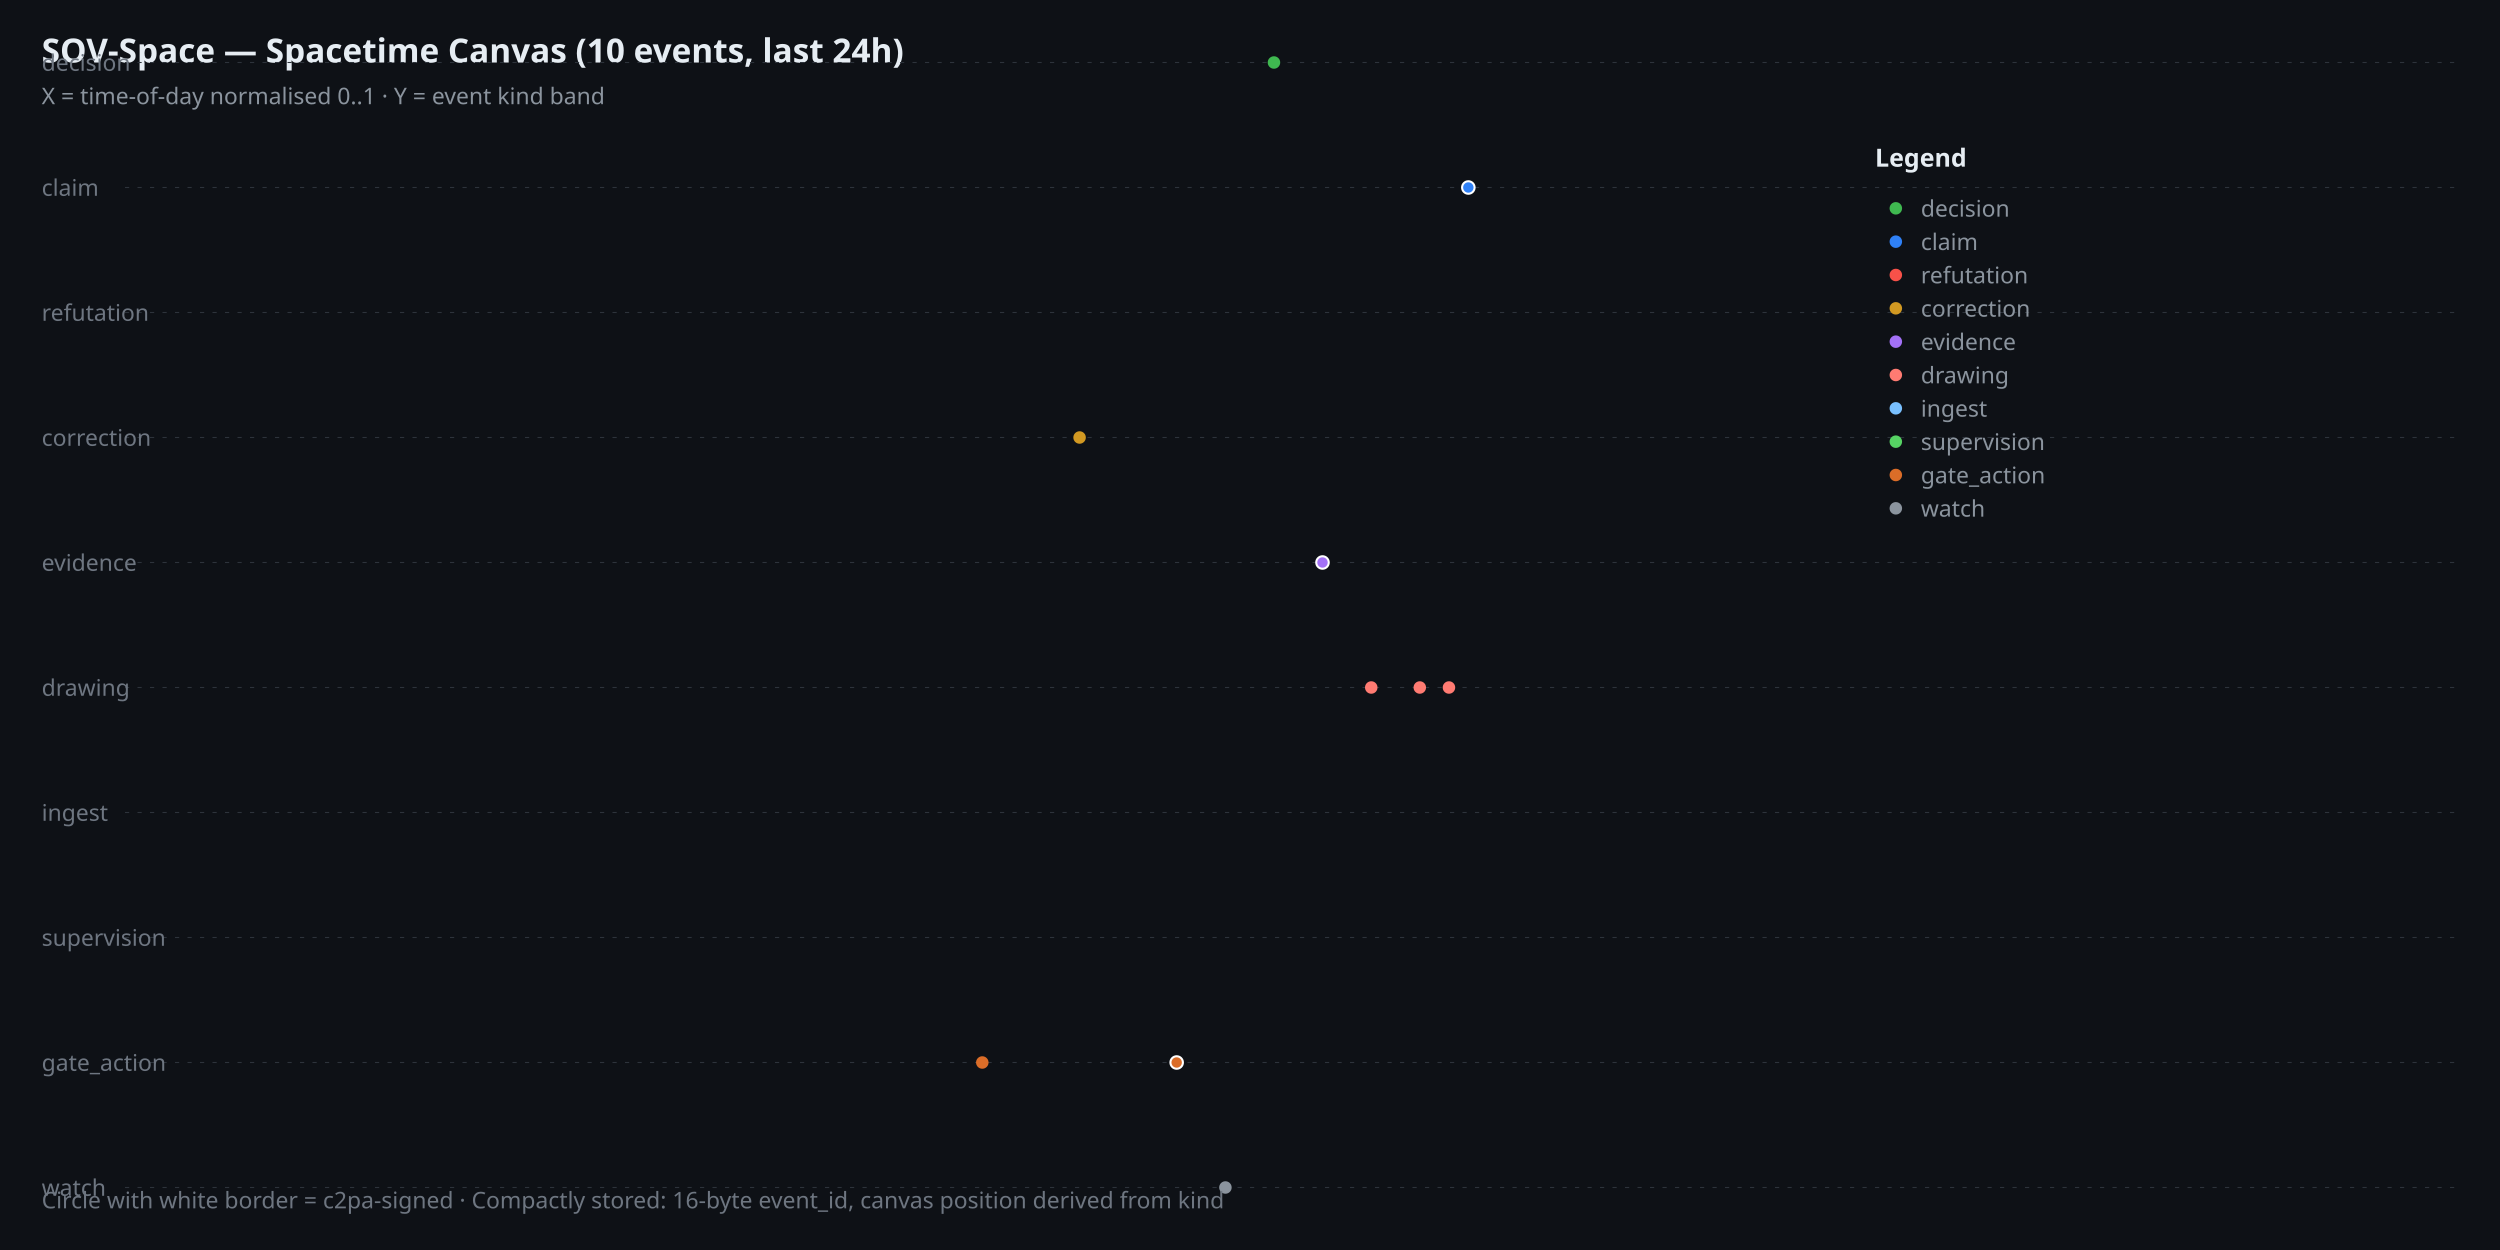
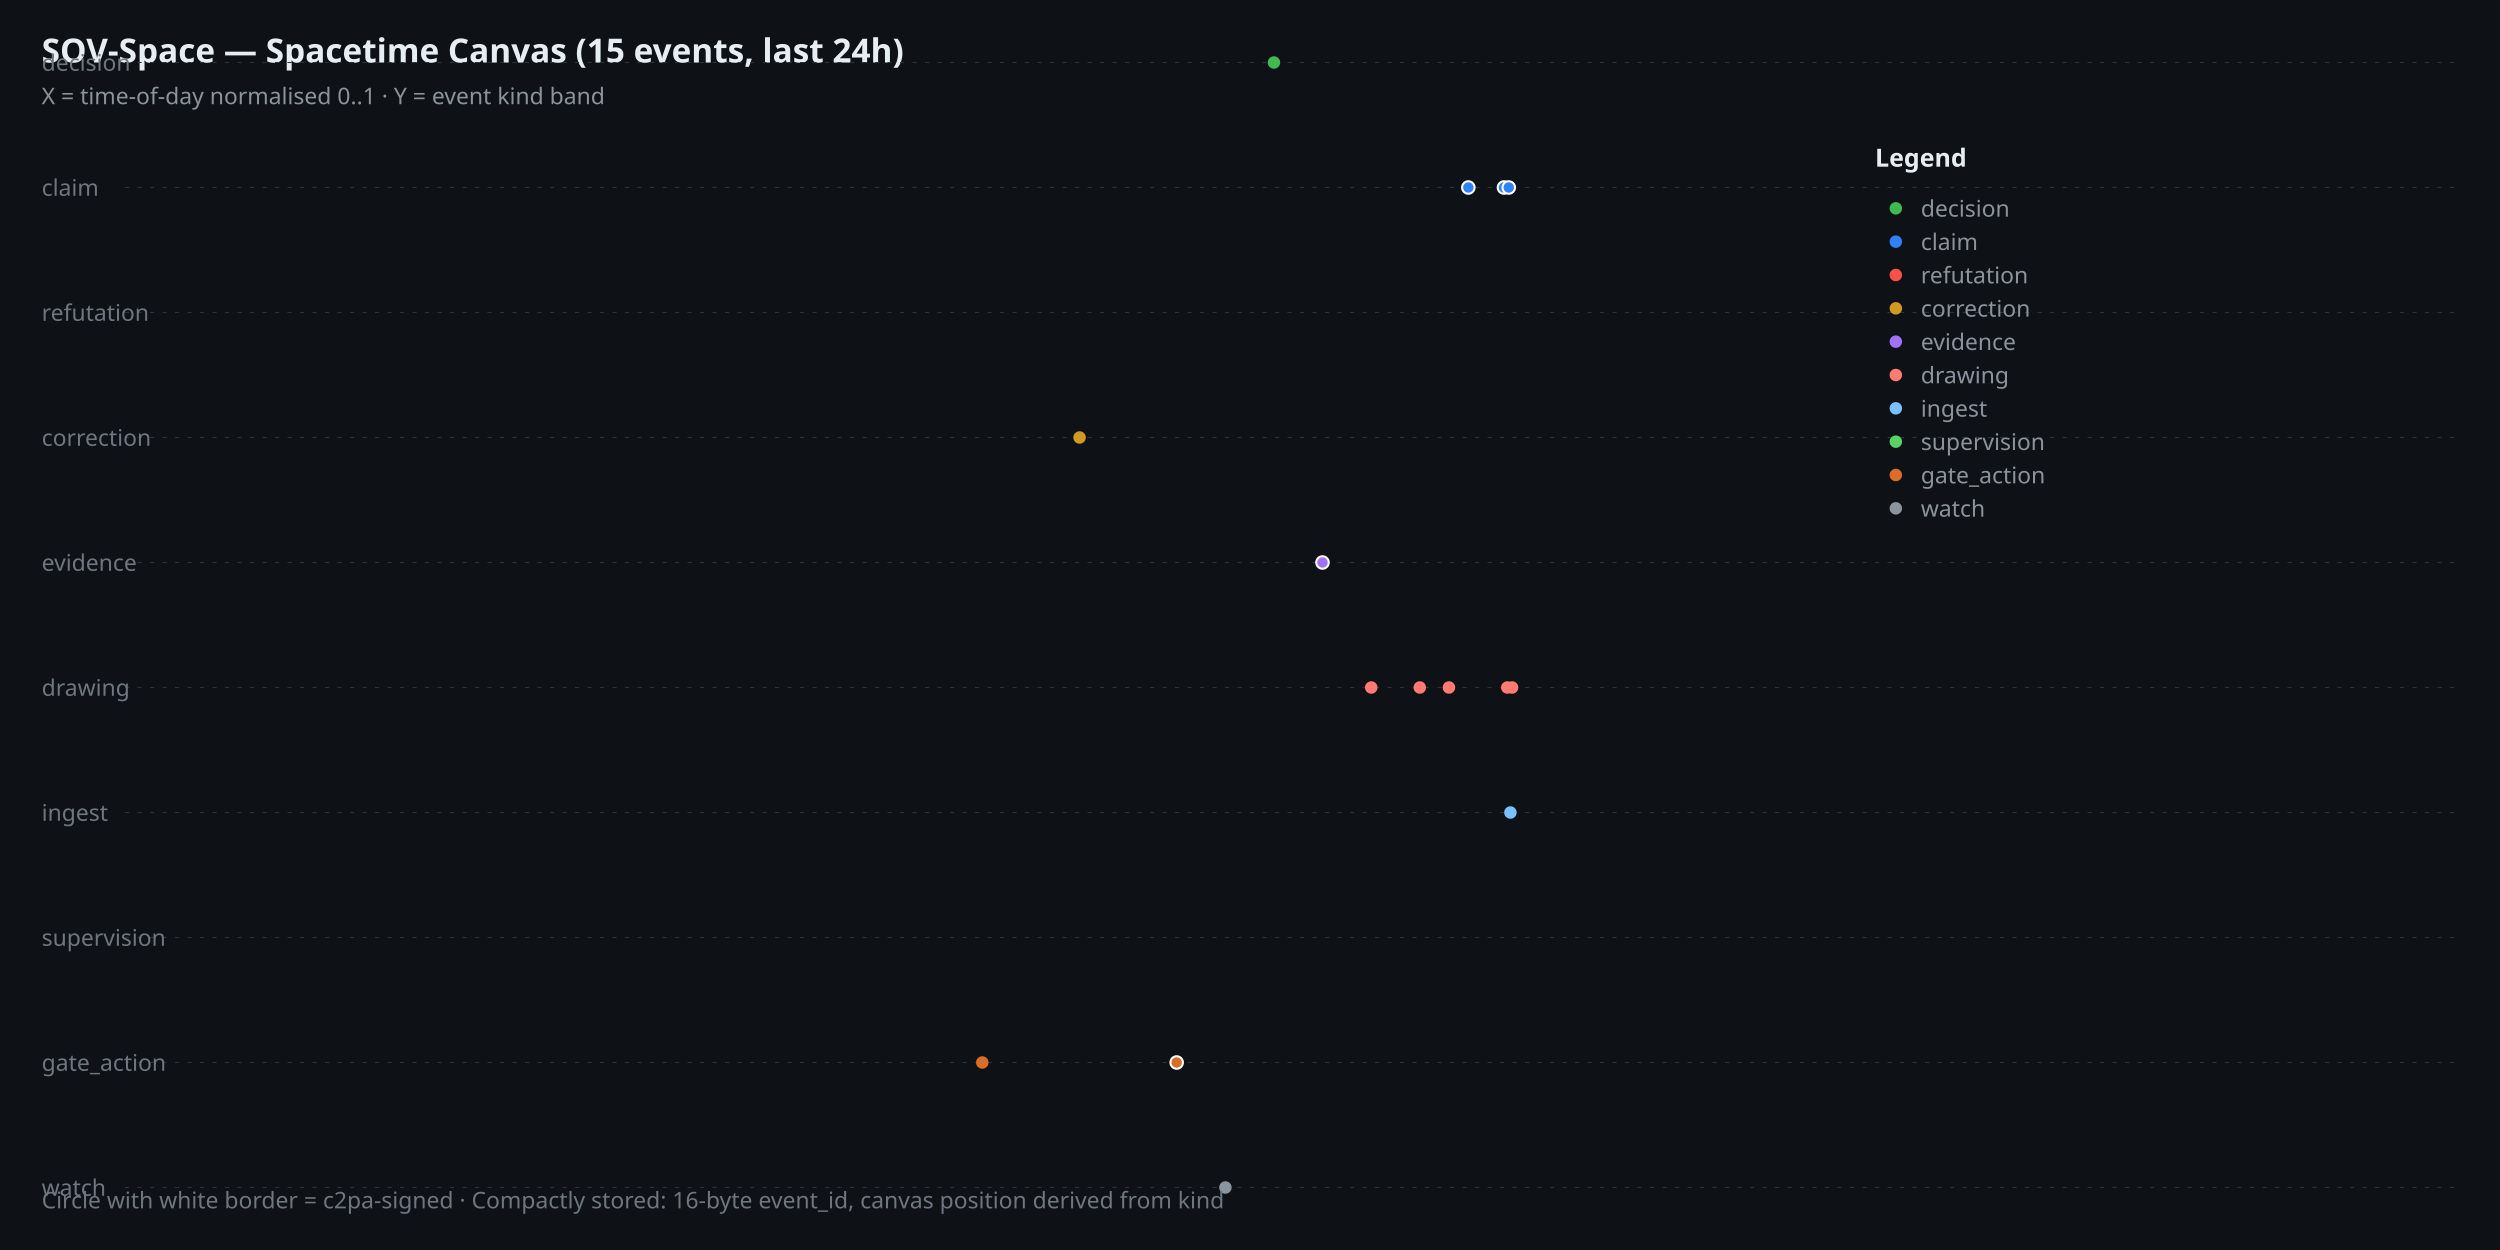
<svg xmlns="http://www.w3.org/2000/svg" viewBox="0 0 1200 600" font-family="system-ui,sans-serif" font-size="11">
  <rect width="100%" height="100%" fill="#0E1116" />
-   <text x="20" y="30" fill="#E6EDF3" font-size="16" font-weight="600">SOV-Space — Spacetime Canvas (10 events, last 24h)</text>
+   <text x="20" y="30" fill="#E6EDF3" font-size="16" font-weight="600">SOV-Space — Spacetime Canvas (15 events, last 24h)</text>
  <text x="20" y="50" fill="#8B949E">X = time-of-day normalised 0..1  ·  Y = event kind band</text>
  <line x1="60" y1="30.0" x2="1180" y2="30.0" stroke="#2D333B" stroke-width="0.5" stroke-dasharray="2,4" />
  <text x="20" y="34.0" fill="#6E7681">decision</text>
  <line x1="60" y1="90.0" x2="1180" y2="90.0" stroke="#2D333B" stroke-width="0.5" stroke-dasharray="2,4" />
  <text x="20" y="94.0" fill="#6E7681">claim</text>
  <line x1="60" y1="150.0" x2="1180" y2="150.0" stroke="#2D333B" stroke-width="0.5" stroke-dasharray="2,4" />
  <text x="20" y="154.0" fill="#6E7681">refutation</text>
  <line x1="60" y1="210.0" x2="1180" y2="210.0" stroke="#2D333B" stroke-width="0.5" stroke-dasharray="2,4" />
  <text x="20" y="214.0" fill="#6E7681">correction</text>
  <line x1="60" y1="270.0" x2="1180" y2="270.0" stroke="#2D333B" stroke-width="0.5" stroke-dasharray="2,4" />
  <text x="20" y="274.0" fill="#6E7681">evidence</text>
  <line x1="60" y1="330.0" x2="1180" y2="330.0" stroke="#2D333B" stroke-width="0.5" stroke-dasharray="2,4" />
  <text x="20" y="334.0" fill="#6E7681">drawing</text>
  <line x1="60" y1="390.0" x2="1180" y2="390.0" stroke="#2D333B" stroke-width="0.5" stroke-dasharray="2,4" />
  <text x="20" y="394.0" fill="#6E7681">ingest</text>
  <line x1="60" y1="450.0" x2="1180" y2="450.0" stroke="#2D333B" stroke-width="0.5" stroke-dasharray="2,4" />
  <text x="20" y="454.0" fill="#6E7681">supervision</text>
  <line x1="60" y1="510.0" x2="1180" y2="510.0" stroke="#2D333B" stroke-width="0.5" stroke-dasharray="2,4" />
  <text x="20" y="514.0" fill="#6E7681">gate_action</text>
  <line x1="60" y1="570.0" x2="1180" y2="570.0" stroke="#2D333B" stroke-width="0.5" stroke-dasharray="2,4" />
  <text x="20" y="574.0" fill="#6E7681">watch</text>
  <circle cx="471.5" cy="510.0" r="3" fill="#DB6D28" />
  <circle cx="518.2" cy="210.0" r="3" fill="#D29922" />
  <circle cx="564.8" cy="510.0" r="3" fill="#DB6D28" stroke="#FFFFFF" stroke-width="1" />
  <circle cx="588.2" cy="570.0" r="3" fill="#8B949E" />
  <circle cx="611.5" cy="30.0" r="3" fill="#3FB950" />
  <circle cx="634.8" cy="270.0" r="3" fill="#A371F7" stroke="#FFFFFF" stroke-width="1" />
  <circle cx="658.2" cy="330.0" r="3" fill="#FF7B72" />
  <circle cx="681.5" cy="330.0" r="3" fill="#FF7B72" />
  <circle cx="695.5" cy="330.0" r="3" fill="#FF7B72" />
  <circle cx="704.8" cy="90.0" r="3" fill="#2F81F7" stroke="#FFFFFF" stroke-width="1" />
+   <circle cx="721.9" cy="90.0" r="3" fill="#2F81F7" stroke="#FFFFFF" stroke-width="1" />
+   <circle cx="723.5" cy="330.0" r="3" fill="#FF7B72" />
+   <circle cx="724.2" cy="90.0" r="3" fill="#2F81F7" stroke="#FFFFFF" stroke-width="1" />
+   <circle cx="725.0" cy="390.0" r="3" fill="#79C0FF" />
+   <circle cx="725.8" cy="330.0" r="3" fill="#FF7B72" />
  <g transform="translate(900,80)">
    <text fill="#E6EDF3" font-size="12" font-weight="600">Legend</text>
    <circle cx="10" cy="20" r="3" fill="#3FB950" />
    <text x="22" y="24" fill="#8B949E">decision</text>
    <circle cx="10" cy="36" r="3" fill="#2F81F7" />
    <text x="22" y="40" fill="#8B949E">claim</text>
    <circle cx="10" cy="52" r="3" fill="#F85149" />
    <text x="22" y="56" fill="#8B949E">refutation</text>
    <circle cx="10" cy="68" r="3" fill="#D29922" />
    <text x="22" y="72" fill="#8B949E">correction</text>
    <circle cx="10" cy="84" r="3" fill="#A371F7" />
    <text x="22" y="88" fill="#8B949E">evidence</text>
    <circle cx="10" cy="100" r="3" fill="#FF7B72" />
    <text x="22" y="104" fill="#8B949E">drawing</text>
    <circle cx="10" cy="116" r="3" fill="#79C0FF" />
    <text x="22" y="120" fill="#8B949E">ingest</text>
    <circle cx="10" cy="132" r="3" fill="#56D364" />
    <text x="22" y="136" fill="#8B949E">supervision</text>
    <circle cx="10" cy="148" r="3" fill="#DB6D28" />
    <text x="22" y="152" fill="#8B949E">gate_action</text>
    <circle cx="10" cy="164" r="3" fill="#8B949E" />
    <text x="22" y="168" fill="#8B949E">watch</text>
  </g>
  <text x="20" y="580" fill="#6E7681">Circle with white border = c2pa-signed  ·  Compactly stored: 16-byte event_id, canvas position derived from kind</text>
</svg>
